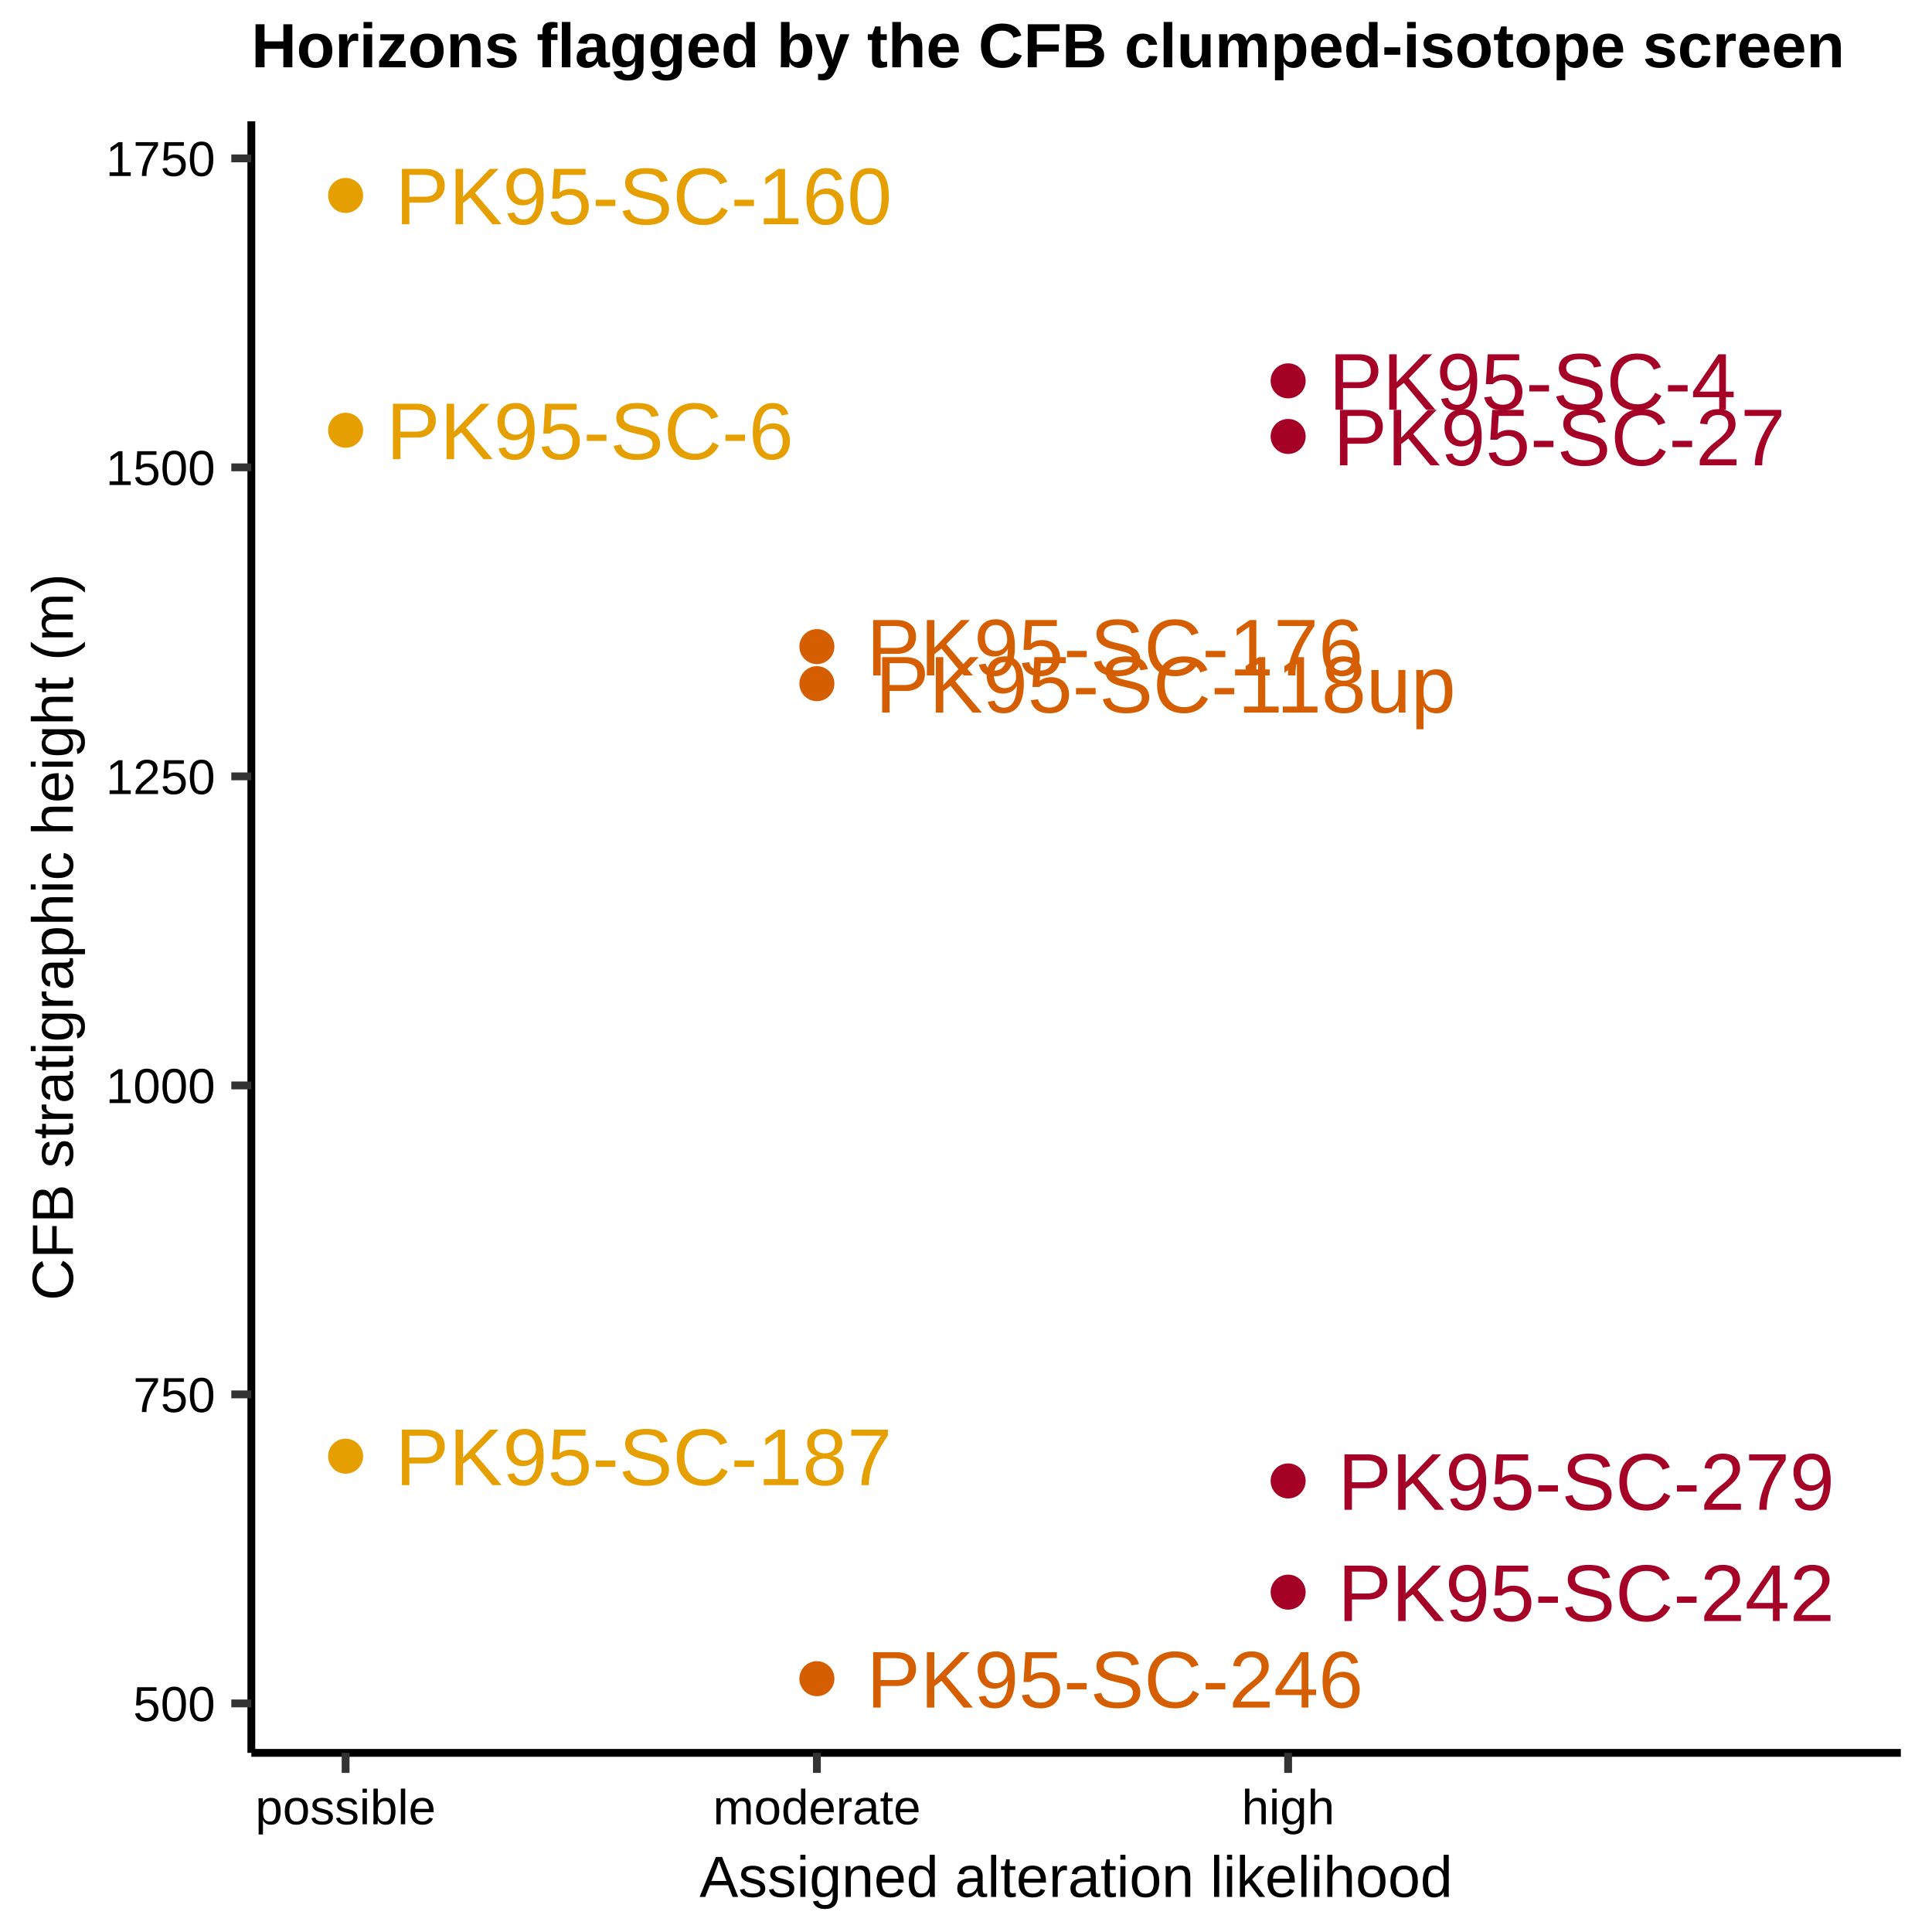
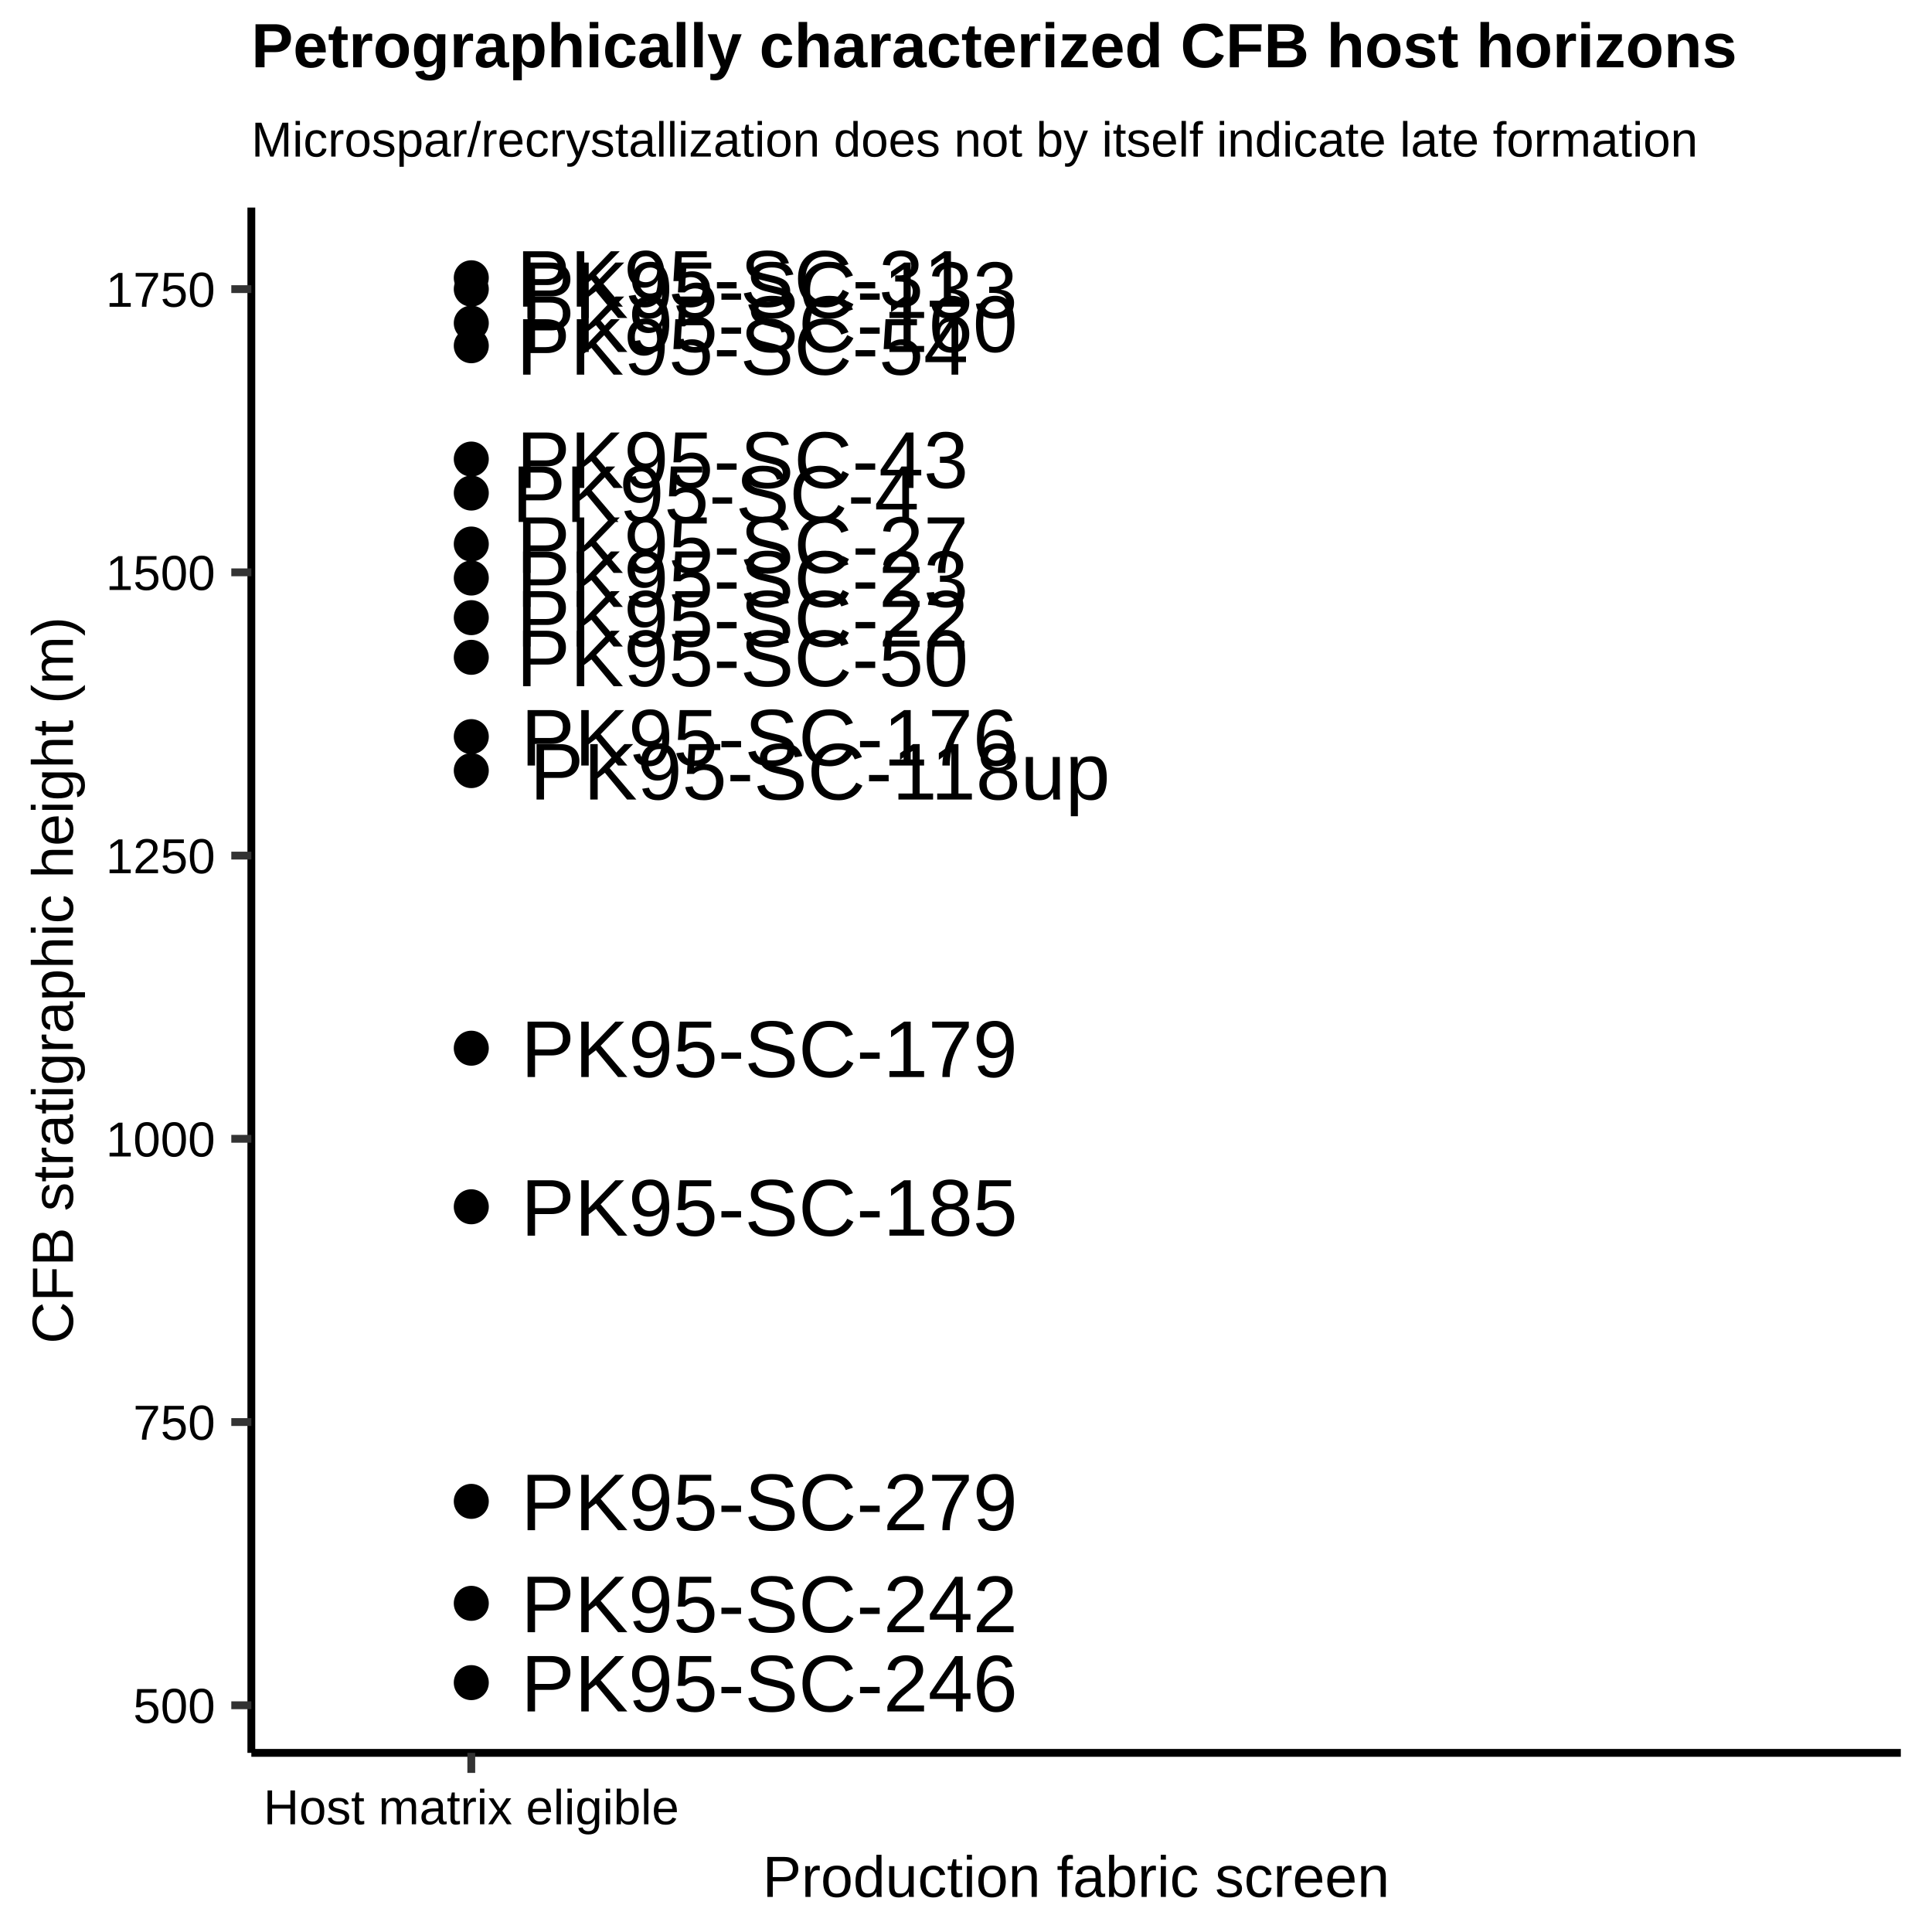
<svg xmlns="http://www.w3.org/2000/svg" class="svglite" width="432.00pt" height="432.00pt" viewBox="0 0 432.00 432.00">
  <defs>
    <style type="text/css">
    .svglite line, .svglite polyline, .svglite polygon, .svglite path, .svglite rect, .svglite circle {
      fill: none;
      stroke: #000000;
      stroke-linecap: round;
      stroke-linejoin: round;
      stroke-miterlimit: 10.00;
    }
    .svglite text {
      white-space: pre;
    }
  </style>
  </defs>
  <rect width="100%" height="100%" style="stroke: none; fill: #FFFFFF;" />
  <defs>
    <clipPath id="cpMC4wMHw0MzIuMDB8MC4wMHw0MzIuMDA=">
      <rect x="0.00" y="0.00" width="432.00" height="432.00" />
    </clipPath>
  </defs>
  <g clip-path="url(#cpMC4wMHw0MzIuMDB8MC4wMHw0MzIuMDA=)">
-     <rect x="0" y="0.00" width="432.00" height="432.00" style="stroke-width: 1.75; stroke: #FFFFFF; fill: #FFFFFF;" />
+     <rect x="0" y="-0" width="432.00" height="432.00" style="stroke-width: 1.75; stroke: #FFFFFF; fill: #FFFFFF;" />
  </g>
  <defs>
-     <clipPath id="cpNTYuMjB8NDI1LjAzfDI3LjEyfDM5MS45NA==">
-       <rect x="56.20" y="27.12" width="368.82" height="364.83" />
+     <clipPath id="cpNTYuMjB8NDI1LjAzfDQ2LjQxfDM5MS45NA==">
+       <rect x="56.20" y="46.41" width="368.82" height="345.54" />
    </clipPath>
  </defs>
-   <g clip-path="url(#cpNTYuMjB8NDI1LjAzfDI3LjEyfDM5MS45NA==)">
-     <rect x="56.20" y="27.12" width="368.82" height="364.83" style="stroke-width: 1.75; stroke: none; fill: #FFFFFF;" />
-     <circle cx="182.66" cy="375.36" r="3.56" style="stroke-width: 0.71; stroke: #D55E00; fill: #D55E00;" />
-     <circle cx="288.03" cy="356.01" r="3.56" style="stroke-width: 0.71; stroke: #A50026; fill: #A50026;" />
-     <circle cx="288.03" cy="331.14" r="3.56" style="stroke-width: 0.71; stroke: #A50026; fill: #A50026;" />
-     <circle cx="77.28" cy="325.61" r="3.56" style="stroke-width: 0.71; stroke: #E69F00; fill: #E69F00;" />
-     <circle cx="182.66" cy="152.87" r="3.56" style="stroke-width: 0.71; stroke: #D55E00; fill: #D55E00;" />
-     <circle cx="182.66" cy="144.58" r="3.56" style="stroke-width: 0.71; stroke: #D55E00; fill: #D55E00;" />
-     <circle cx="288.03" cy="97.59" r="3.56" style="stroke-width: 0.71; stroke: #A50026; fill: #A50026;" />
-     <circle cx="77.28" cy="96.21" r="3.56" style="stroke-width: 0.71; stroke: #E69F00; fill: #E69F00;" />
-     <circle cx="288.03" cy="85.16" r="3.56" style="stroke-width: 0.71; stroke: #A50026; fill: #A50026;" />
-     <circle cx="77.28" cy="43.70" r="3.56" style="stroke-width: 0.71; stroke: #E69F00; fill: #E69F00;" />
-     <text x="193.76" y="381.82" style="font-size: 18.00px;fill: #D55E00; font-family: &quot;Arial&quot;;" textLength="111.04px" lengthAdjust="spacingAndGlyphs">PK95-SC-246</text>
-     <text x="299.14" y="362.47" style="font-size: 18.00px;fill: #A50026; font-family: &quot;Arial&quot;;" textLength="111.04px" lengthAdjust="spacingAndGlyphs">PK95-SC-242</text>
-     <text x="299.14" y="337.59" style="font-size: 18.00px;fill: #A50026; font-family: &quot;Arial&quot;;" textLength="111.04px" lengthAdjust="spacingAndGlyphs">PK95-SC-279</text>
-     <text x="88.38" y="332.07" style="font-size: 18.00px;fill: #E69F00; font-family: &quot;Arial&quot;;" textLength="111.04px" lengthAdjust="spacingAndGlyphs">PK95-SC-187</text>
-     <text x="195.76" y="159.33" style="font-size: 18.00px;fill: #D55E00; font-family: &quot;Arial&quot;;" textLength="131.05px" lengthAdjust="spacingAndGlyphs">PK95-SC-118up</text>
-     <text x="193.76" y="151.03" style="font-size: 18.00px;fill: #D55E00; font-family: &quot;Arial&quot;;" textLength="111.04px" lengthAdjust="spacingAndGlyphs">PK95-SC-176</text>
-     <text x="298.14" y="104.05" style="font-size: 18.00px;fill: #A50026; font-family: &quot;Arial&quot;;" textLength="101.03px" lengthAdjust="spacingAndGlyphs">PK95-SC-27</text>
-     <text x="86.38" y="102.67" style="font-size: 18.00px;fill: #E69F00; font-family: &quot;Arial&quot;;" textLength="91.02px" lengthAdjust="spacingAndGlyphs">PK95-SC-6</text>
-     <text x="297.14" y="91.61" style="font-size: 18.00px;fill: #A50026; font-family: &quot;Arial&quot;;" textLength="91.02px" lengthAdjust="spacingAndGlyphs">PK95-SC-4</text>
-     <text x="88.38" y="50.15" style="font-size: 18.00px;fill: #E69F00; font-family: &quot;Arial&quot;;" textLength="111.04px" lengthAdjust="spacingAndGlyphs">PK95-SC-160</text>
+   <g clip-path="url(#cpNTYuMjB8NDI1LjAzfDQ2LjQxfDM5MS45NA==)">
+     <rect x="56.20" y="46.41" width="368.82" height="345.54" style="stroke-width: 1.75; stroke: none; fill: #FFFFFF;" />
+     <circle cx="105.38" cy="376.24" r="3.56" style="stroke-width: 0.71; fill: #000000;" />
+     <circle cx="105.38" cy="358.51" r="3.56" style="stroke-width: 0.71; fill: #000000;" />
+     <circle cx="105.38" cy="335.71" r="3.56" style="stroke-width: 0.71; fill: #000000;" />
+     <circle cx="105.38" cy="269.84" r="3.56" style="stroke-width: 0.71; fill: #000000;" />
+     <circle cx="105.38" cy="234.38" r="3.56" style="stroke-width: 0.71; fill: #000000;" />
+     <circle cx="105.38" cy="172.31" r="3.56" style="stroke-width: 0.71; fill: #000000;" />
+     <circle cx="105.38" cy="164.71" r="3.56" style="stroke-width: 0.71; fill: #000000;" />
+     <circle cx="105.38" cy="146.98" r="3.56" style="stroke-width: 0.71; fill: #000000;" />
+     <circle cx="105.38" cy="138.11" r="3.56" style="stroke-width: 0.71; fill: #000000;" />
+     <circle cx="105.38" cy="129.25" r="3.56" style="stroke-width: 0.71; fill: #000000;" />
+     <circle cx="105.38" cy="121.65" r="3.56" style="stroke-width: 0.71; fill: #000000;" />
+     <circle cx="105.38" cy="110.25" r="3.56" style="stroke-width: 0.71; fill: #000000;" />
+     <circle cx="105.38" cy="102.65" r="3.56" style="stroke-width: 0.71; fill: #000000;" />
+     <circle cx="105.38" cy="77.31" r="3.56" style="stroke-width: 0.71; fill: #000000;" />
+     <circle cx="105.38" cy="72.25" r="3.56" style="stroke-width: 0.71; fill: #000000;" />
+     <circle cx="105.38" cy="64.65" r="3.56" style="stroke-width: 0.71; fill: #000000;" />
+     <circle cx="105.38" cy="62.11" r="3.56" style="stroke-width: 0.71; fill: #000000;" />
+     <text x="116.48" y="382.69" style="font-size: 18.00px; font-family: &quot;Arial&quot;;" textLength="111.04px" lengthAdjust="spacingAndGlyphs">PK95-SC-246</text>
+     <text x="116.48" y="364.96" style="font-size: 18.00px; font-family: &quot;Arial&quot;;" textLength="111.04px" lengthAdjust="spacingAndGlyphs">PK95-SC-242</text>
+     <text x="116.48" y="342.16" style="font-size: 18.00px; font-family: &quot;Arial&quot;;" textLength="111.04px" lengthAdjust="spacingAndGlyphs">PK95-SC-279</text>
+     <text x="116.48" y="276.30" style="font-size: 18.00px; font-family: &quot;Arial&quot;;" textLength="111.04px" lengthAdjust="spacingAndGlyphs">PK95-SC-185</text>
+     <text x="116.48" y="240.83" style="font-size: 18.00px; font-family: &quot;Arial&quot;;" textLength="111.04px" lengthAdjust="spacingAndGlyphs">PK95-SC-179</text>
+     <text x="118.49" y="178.77" style="font-size: 18.00px; font-family: &quot;Arial&quot;;" textLength="131.05px" lengthAdjust="spacingAndGlyphs">PK95-SC-118up</text>
+     <text x="116.48" y="171.17" style="font-size: 18.00px; font-family: &quot;Arial&quot;;" textLength="111.04px" lengthAdjust="spacingAndGlyphs">PK95-SC-176</text>
+     <text x="115.48" y="153.43" style="font-size: 18.00px; font-family: &quot;Arial&quot;;" textLength="101.03px" lengthAdjust="spacingAndGlyphs">PK95-SC-50</text>
+     <text x="115.48" y="144.57" style="font-size: 18.00px; font-family: &quot;Arial&quot;;" textLength="101.03px" lengthAdjust="spacingAndGlyphs">PK95-SC-22</text>
+     <text x="115.48" y="135.70" style="font-size: 18.00px; font-family: &quot;Arial&quot;;" textLength="101.03px" lengthAdjust="spacingAndGlyphs">PK95-SC-23</text>
+     <text x="115.48" y="128.10" style="font-size: 18.00px; font-family: &quot;Arial&quot;;" textLength="101.03px" lengthAdjust="spacingAndGlyphs">PK95-SC-27</text>
+     <text x="114.48" y="116.70" style="font-size: 18.00px; font-family: &quot;Arial&quot;;" textLength="91.02px" lengthAdjust="spacingAndGlyphs">PK95-SC-4</text>
+     <text x="115.48" y="109.10" style="font-size: 18.00px; font-family: &quot;Arial&quot;;" textLength="101.03px" lengthAdjust="spacingAndGlyphs">PK95-SC-43</text>
+     <text x="115.48" y="83.77" style="font-size: 18.00px; font-family: &quot;Arial&quot;;" textLength="101.03px" lengthAdjust="spacingAndGlyphs">PK95-SC-54</text>
+     <text x="116.48" y="78.70" style="font-size: 18.00px; font-family: &quot;Arial&quot;;" textLength="111.04px" lengthAdjust="spacingAndGlyphs">PK95-SC-160</text>
+     <text x="116.48" y="71.10" style="font-size: 18.00px; font-family: &quot;Arial&quot;;" textLength="111.04px" lengthAdjust="spacingAndGlyphs">PK95-SC-133</text>
+     <text x="115.48" y="68.57" style="font-size: 18.00px; font-family: &quot;Arial&quot;;" textLength="101.03px" lengthAdjust="spacingAndGlyphs">PK95-SC-31</text>
  </g>
  <g clip-path="url(#cpMC4wMHw0MzIuMDB8MC4wMHw0MzIuMDA=)">
-     <polyline points="56.20,391.94 56.20,27.12 " style="stroke-width: 1.75; stroke-linecap: butt;" />
-     <text x="48.13" y="384.83" text-anchor="end" style="font-size: 11.00px; font-family: &quot;Arial&quot;;" textLength="18.36px" lengthAdjust="spacingAndGlyphs">500</text>
-     <text x="48.13" y="315.74" text-anchor="end" style="font-size: 11.00px; font-family: &quot;Arial&quot;;" textLength="18.36px" lengthAdjust="spacingAndGlyphs">750</text>
-     <text x="48.13" y="246.64" text-anchor="end" style="font-size: 11.00px; font-family: &quot;Arial&quot;;" textLength="24.48px" lengthAdjust="spacingAndGlyphs">1000</text>
-     <text x="48.13" y="177.55" text-anchor="end" style="font-size: 11.00px; font-family: &quot;Arial&quot;;" textLength="24.48px" lengthAdjust="spacingAndGlyphs">1250</text>
-     <text x="48.13" y="108.45" text-anchor="end" style="font-size: 11.00px; font-family: &quot;Arial&quot;;" textLength="24.48px" lengthAdjust="spacingAndGlyphs">1500</text>
-     <text x="48.13" y="39.35" text-anchor="end" style="font-size: 11.00px; font-family: &quot;Arial&quot;;" textLength="24.48px" lengthAdjust="spacingAndGlyphs">1750</text>
-     <polyline points="51.72,380.89 56.20,380.89 " style="stroke-width: 1.75; stroke: #333333; stroke-linecap: butt;" />
-     <polyline points="51.72,311.79 56.20,311.79 " style="stroke-width: 1.75; stroke: #333333; stroke-linecap: butt;" />
-     <polyline points="51.72,242.70 56.20,242.70 " style="stroke-width: 1.75; stroke: #333333; stroke-linecap: butt;" />
-     <polyline points="51.72,173.60 56.20,173.60 " style="stroke-width: 1.75; stroke: #333333; stroke-linecap: butt;" />
-     <polyline points="51.72,104.50 56.20,104.50 " style="stroke-width: 1.75; stroke: #333333; stroke-linecap: butt;" />
-     <polyline points="51.72,35.41 56.20,35.41 " style="stroke-width: 1.75; stroke: #333333; stroke-linecap: butt;" />
+     <polyline points="56.20,391.94 56.20,46.41 " style="stroke-width: 1.75; stroke-linecap: butt;" />
+     <text x="48.13" y="385.25" text-anchor="end" style="font-size: 11.00px; font-family: &quot;Arial&quot;;" textLength="18.36px" lengthAdjust="spacingAndGlyphs">500</text>
+     <text x="48.13" y="321.92" text-anchor="end" style="font-size: 11.00px; font-family: &quot;Arial&quot;;" textLength="18.36px" lengthAdjust="spacingAndGlyphs">750</text>
+     <text x="48.13" y="258.59" text-anchor="end" style="font-size: 11.00px; font-family: &quot;Arial&quot;;" textLength="24.48px" lengthAdjust="spacingAndGlyphs">1000</text>
+     <text x="48.13" y="195.26" text-anchor="end" style="font-size: 11.00px; font-family: &quot;Arial&quot;;" textLength="24.48px" lengthAdjust="spacingAndGlyphs">1250</text>
+     <text x="48.13" y="131.92" text-anchor="end" style="font-size: 11.00px; font-family: &quot;Arial&quot;;" textLength="24.48px" lengthAdjust="spacingAndGlyphs">1500</text>
+     <text x="48.13" y="68.59" text-anchor="end" style="font-size: 11.00px; font-family: &quot;Arial&quot;;" textLength="24.48px" lengthAdjust="spacingAndGlyphs">1750</text>
+     <polyline points="51.72,381.30 56.20,381.30 " style="stroke-width: 1.75; stroke: #333333; stroke-linecap: butt;" />
+     <polyline points="51.72,317.97 56.20,317.97 " style="stroke-width: 1.75; stroke: #333333; stroke-linecap: butt;" />
+     <polyline points="51.72,254.64 56.20,254.64 " style="stroke-width: 1.75; stroke: #333333; stroke-linecap: butt;" />
+     <polyline points="51.72,191.31 56.20,191.31 " style="stroke-width: 1.75; stroke: #333333; stroke-linecap: butt;" />
+     <polyline points="51.72,127.98 56.20,127.98 " style="stroke-width: 1.75; stroke: #333333; stroke-linecap: butt;" />
+     <polyline points="51.72,64.65 56.20,64.65 " style="stroke-width: 1.75; stroke: #333333; stroke-linecap: butt;" />
    <polyline points="56.20,391.94 425.03,391.94 " style="stroke-width: 1.75; stroke-linecap: butt;" />
-     <polyline points="77.28,396.43 77.28,391.94 " style="stroke-width: 1.75; stroke: #333333; stroke-linecap: butt;" />
-     <polyline points="182.66,396.43 182.66,391.94 " style="stroke-width: 1.75; stroke: #333333; stroke-linecap: butt;" />
-     <polyline points="288.03,396.43 288.03,391.94 " style="stroke-width: 1.75; stroke: #333333; stroke-linecap: butt;" />
-     <text x="77.28" y="407.91" text-anchor="middle" style="font-size: 11.00px; font-family: &quot;Arial&quot;;" textLength="40.36px" lengthAdjust="spacingAndGlyphs">possible</text>
-     <text x="182.66" y="407.91" text-anchor="middle" style="font-size: 11.00px; font-family: &quot;Arial&quot;;" textLength="46.48px" lengthAdjust="spacingAndGlyphs">moderate</text>
-     <text x="288.03" y="407.91" text-anchor="middle" style="font-size: 11.00px; font-family: &quot;Arial&quot;;" textLength="20.80px" lengthAdjust="spacingAndGlyphs">high</text>
-     <text x="240.61" y="424.15" text-anchor="middle" style="font-size: 13.00px; font-family: &quot;Arial&quot;;" textLength="168.37px" lengthAdjust="spacingAndGlyphs">Assigned alteration likelihood</text>
-     <text transform="translate(16.30,209.53) rotate(-90)" text-anchor="middle" style="font-size: 13.00px; font-family: &quot;Arial&quot;;" textLength="162.55px" lengthAdjust="spacingAndGlyphs">CFB stratigraphic height (m)</text>
-     <text x="56.20" y="15.05" style="font-size: 14.00px; font-weight: bold; font-family: &quot;Arial&quot;;" textLength="356.11px" lengthAdjust="spacingAndGlyphs">Horizons flagged by the CFB clumped-isotope screen</text>
+     <polyline points="105.38,396.43 105.38,391.94 " style="stroke-width: 1.75; stroke: #333333; stroke-linecap: butt;" />
+     <text x="105.38" y="407.91" text-anchor="middle" style="font-size: 11.00px; font-family: &quot;Arial&quot;;" textLength="92.91px" lengthAdjust="spacingAndGlyphs">Host matrix eligible</text>
+     <text x="240.61" y="424.15" text-anchor="middle" style="font-size: 13.00px; font-family: &quot;Arial&quot;;" textLength="140.18px" lengthAdjust="spacingAndGlyphs">Production fabric screen</text>
+     <text transform="translate(16.30,219.18) rotate(-90)" text-anchor="middle" style="font-size: 13.00px; font-family: &quot;Arial&quot;;" textLength="162.55px" lengthAdjust="spacingAndGlyphs">CFB stratigraphic height (m)</text>
+     <text x="56.20" y="35.01" style="font-size: 11.00px; font-family: &quot;Arial&quot;;" textLength="323.41px" lengthAdjust="spacingAndGlyphs">Microspar/recrystallization does not by itself indicate late formation</text>
+     <text x="56.20" y="15.05" style="font-size: 14.00px; font-weight: bold; font-family: &quot;Arial&quot;;" textLength="332.06px" lengthAdjust="spacingAndGlyphs">Petrographically characterized CFB host horizons</text>
  </g>
</svg>
